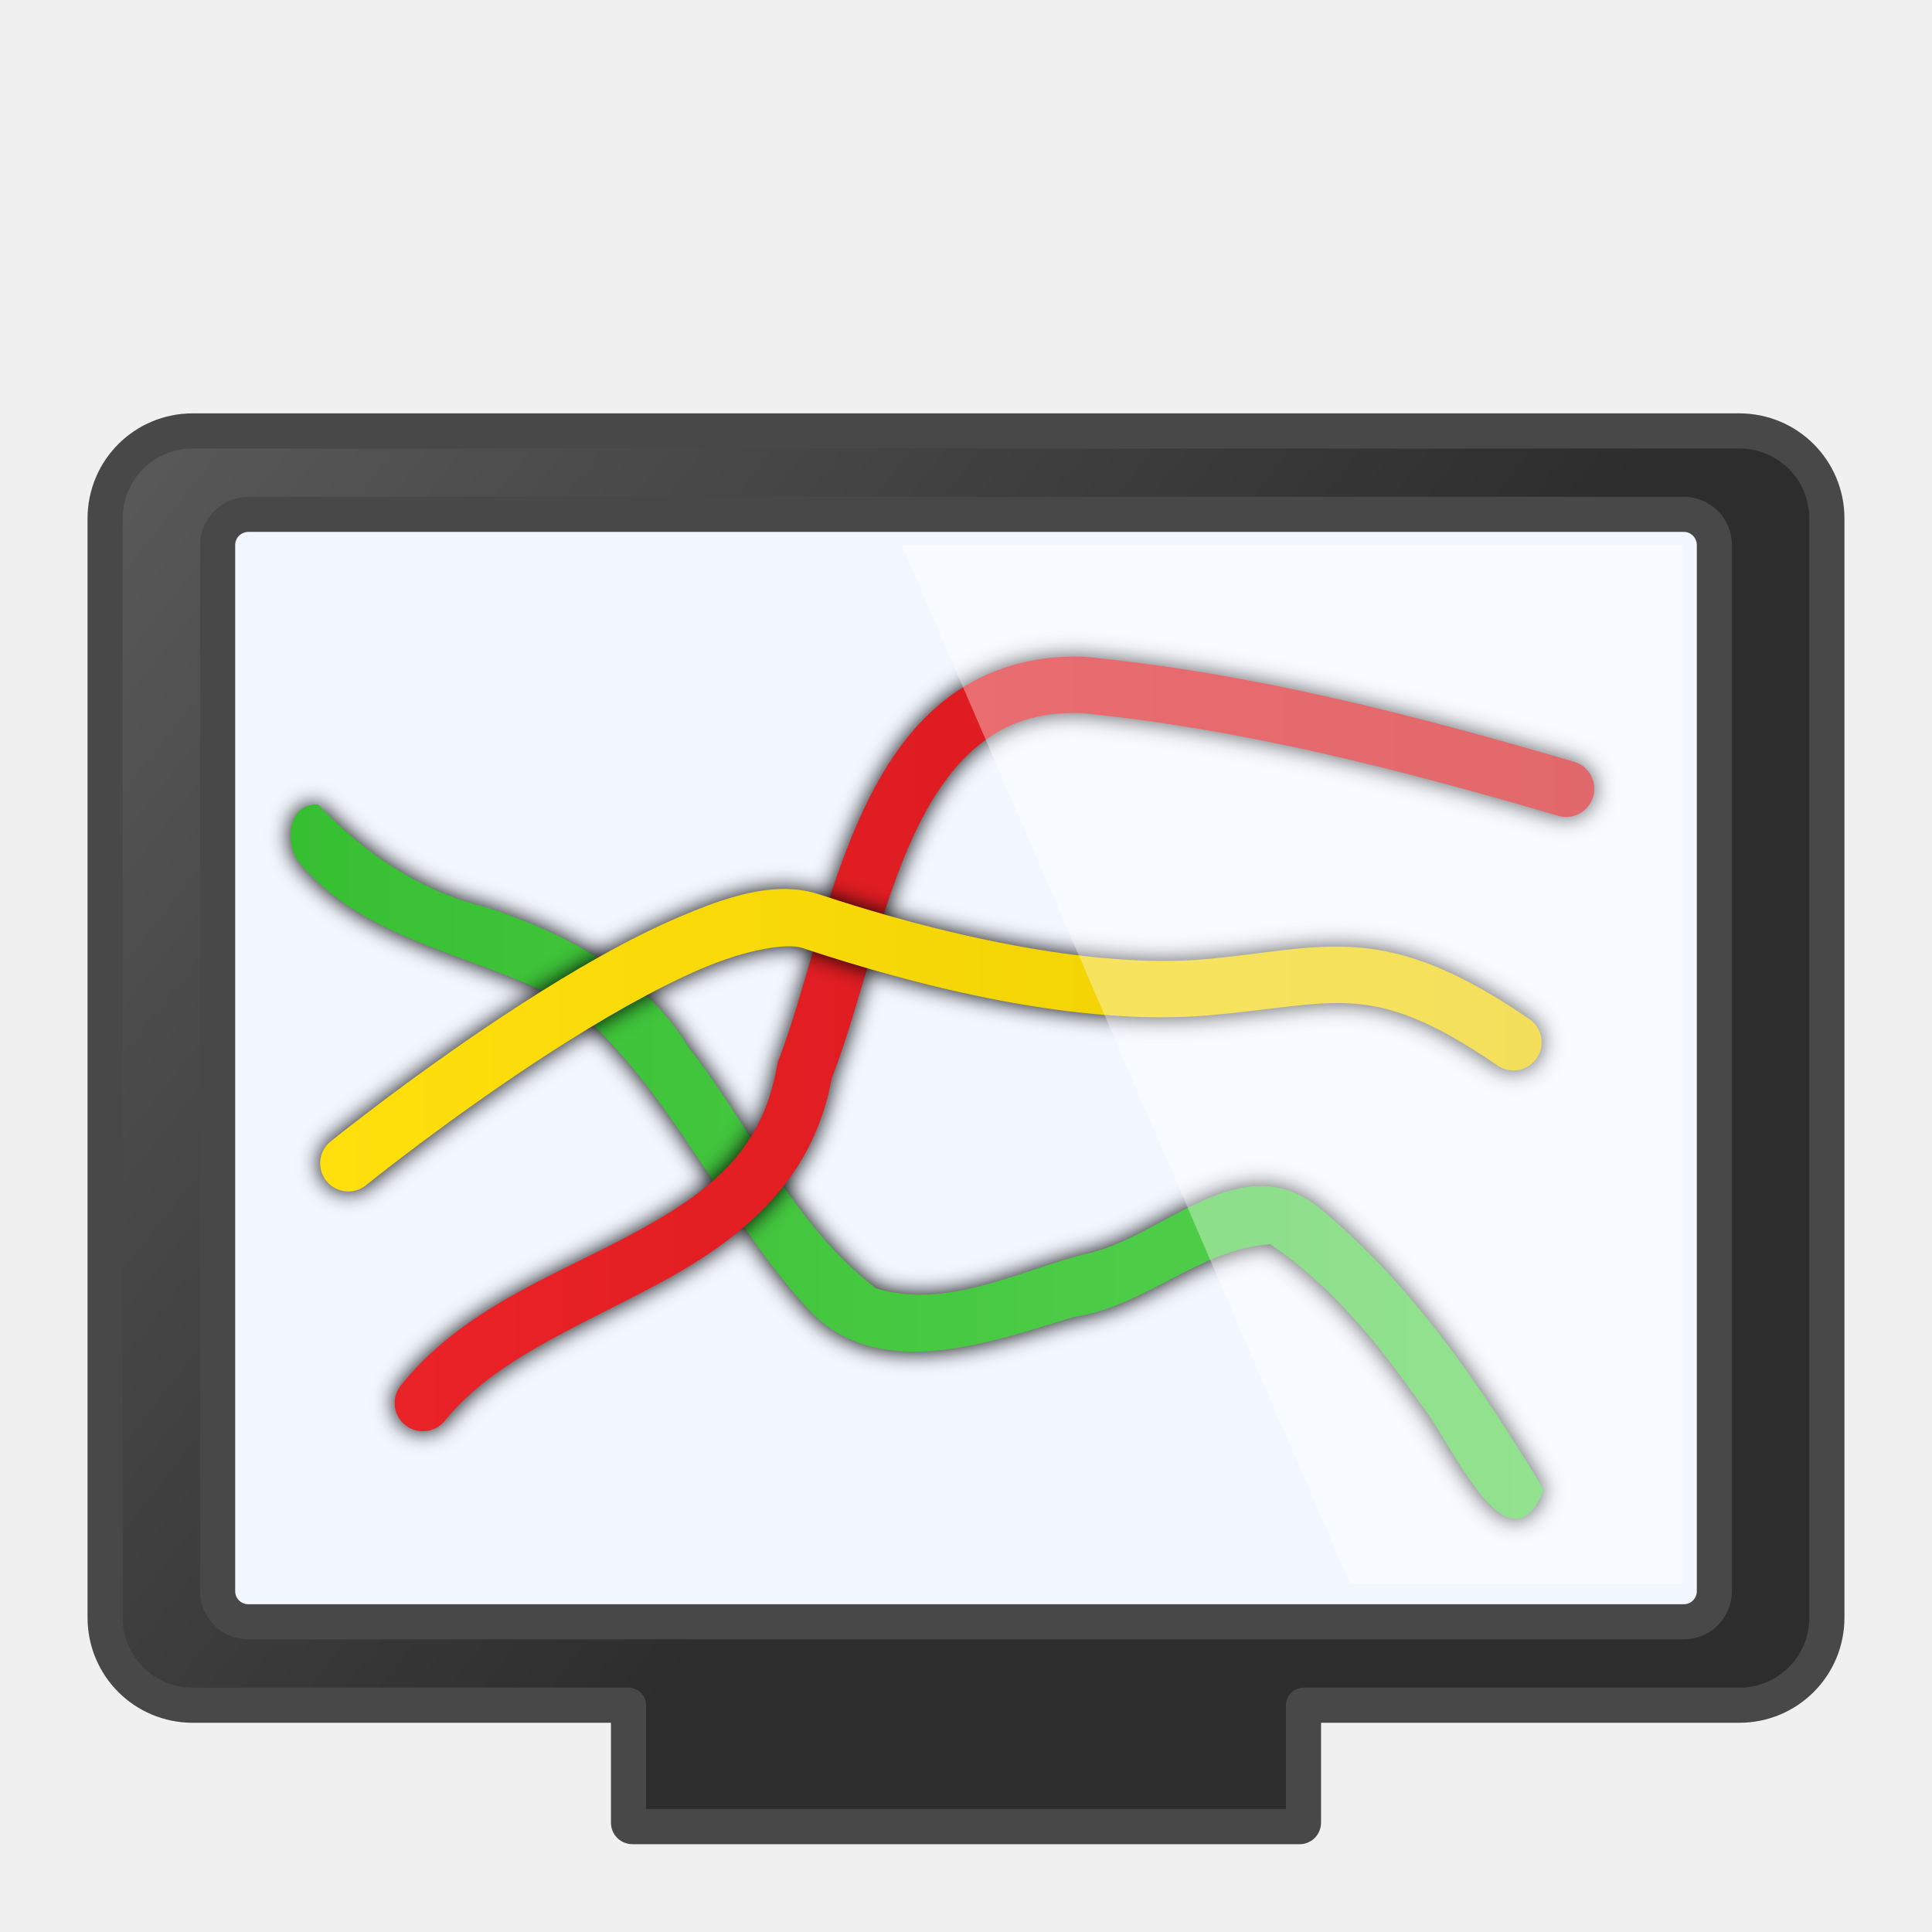
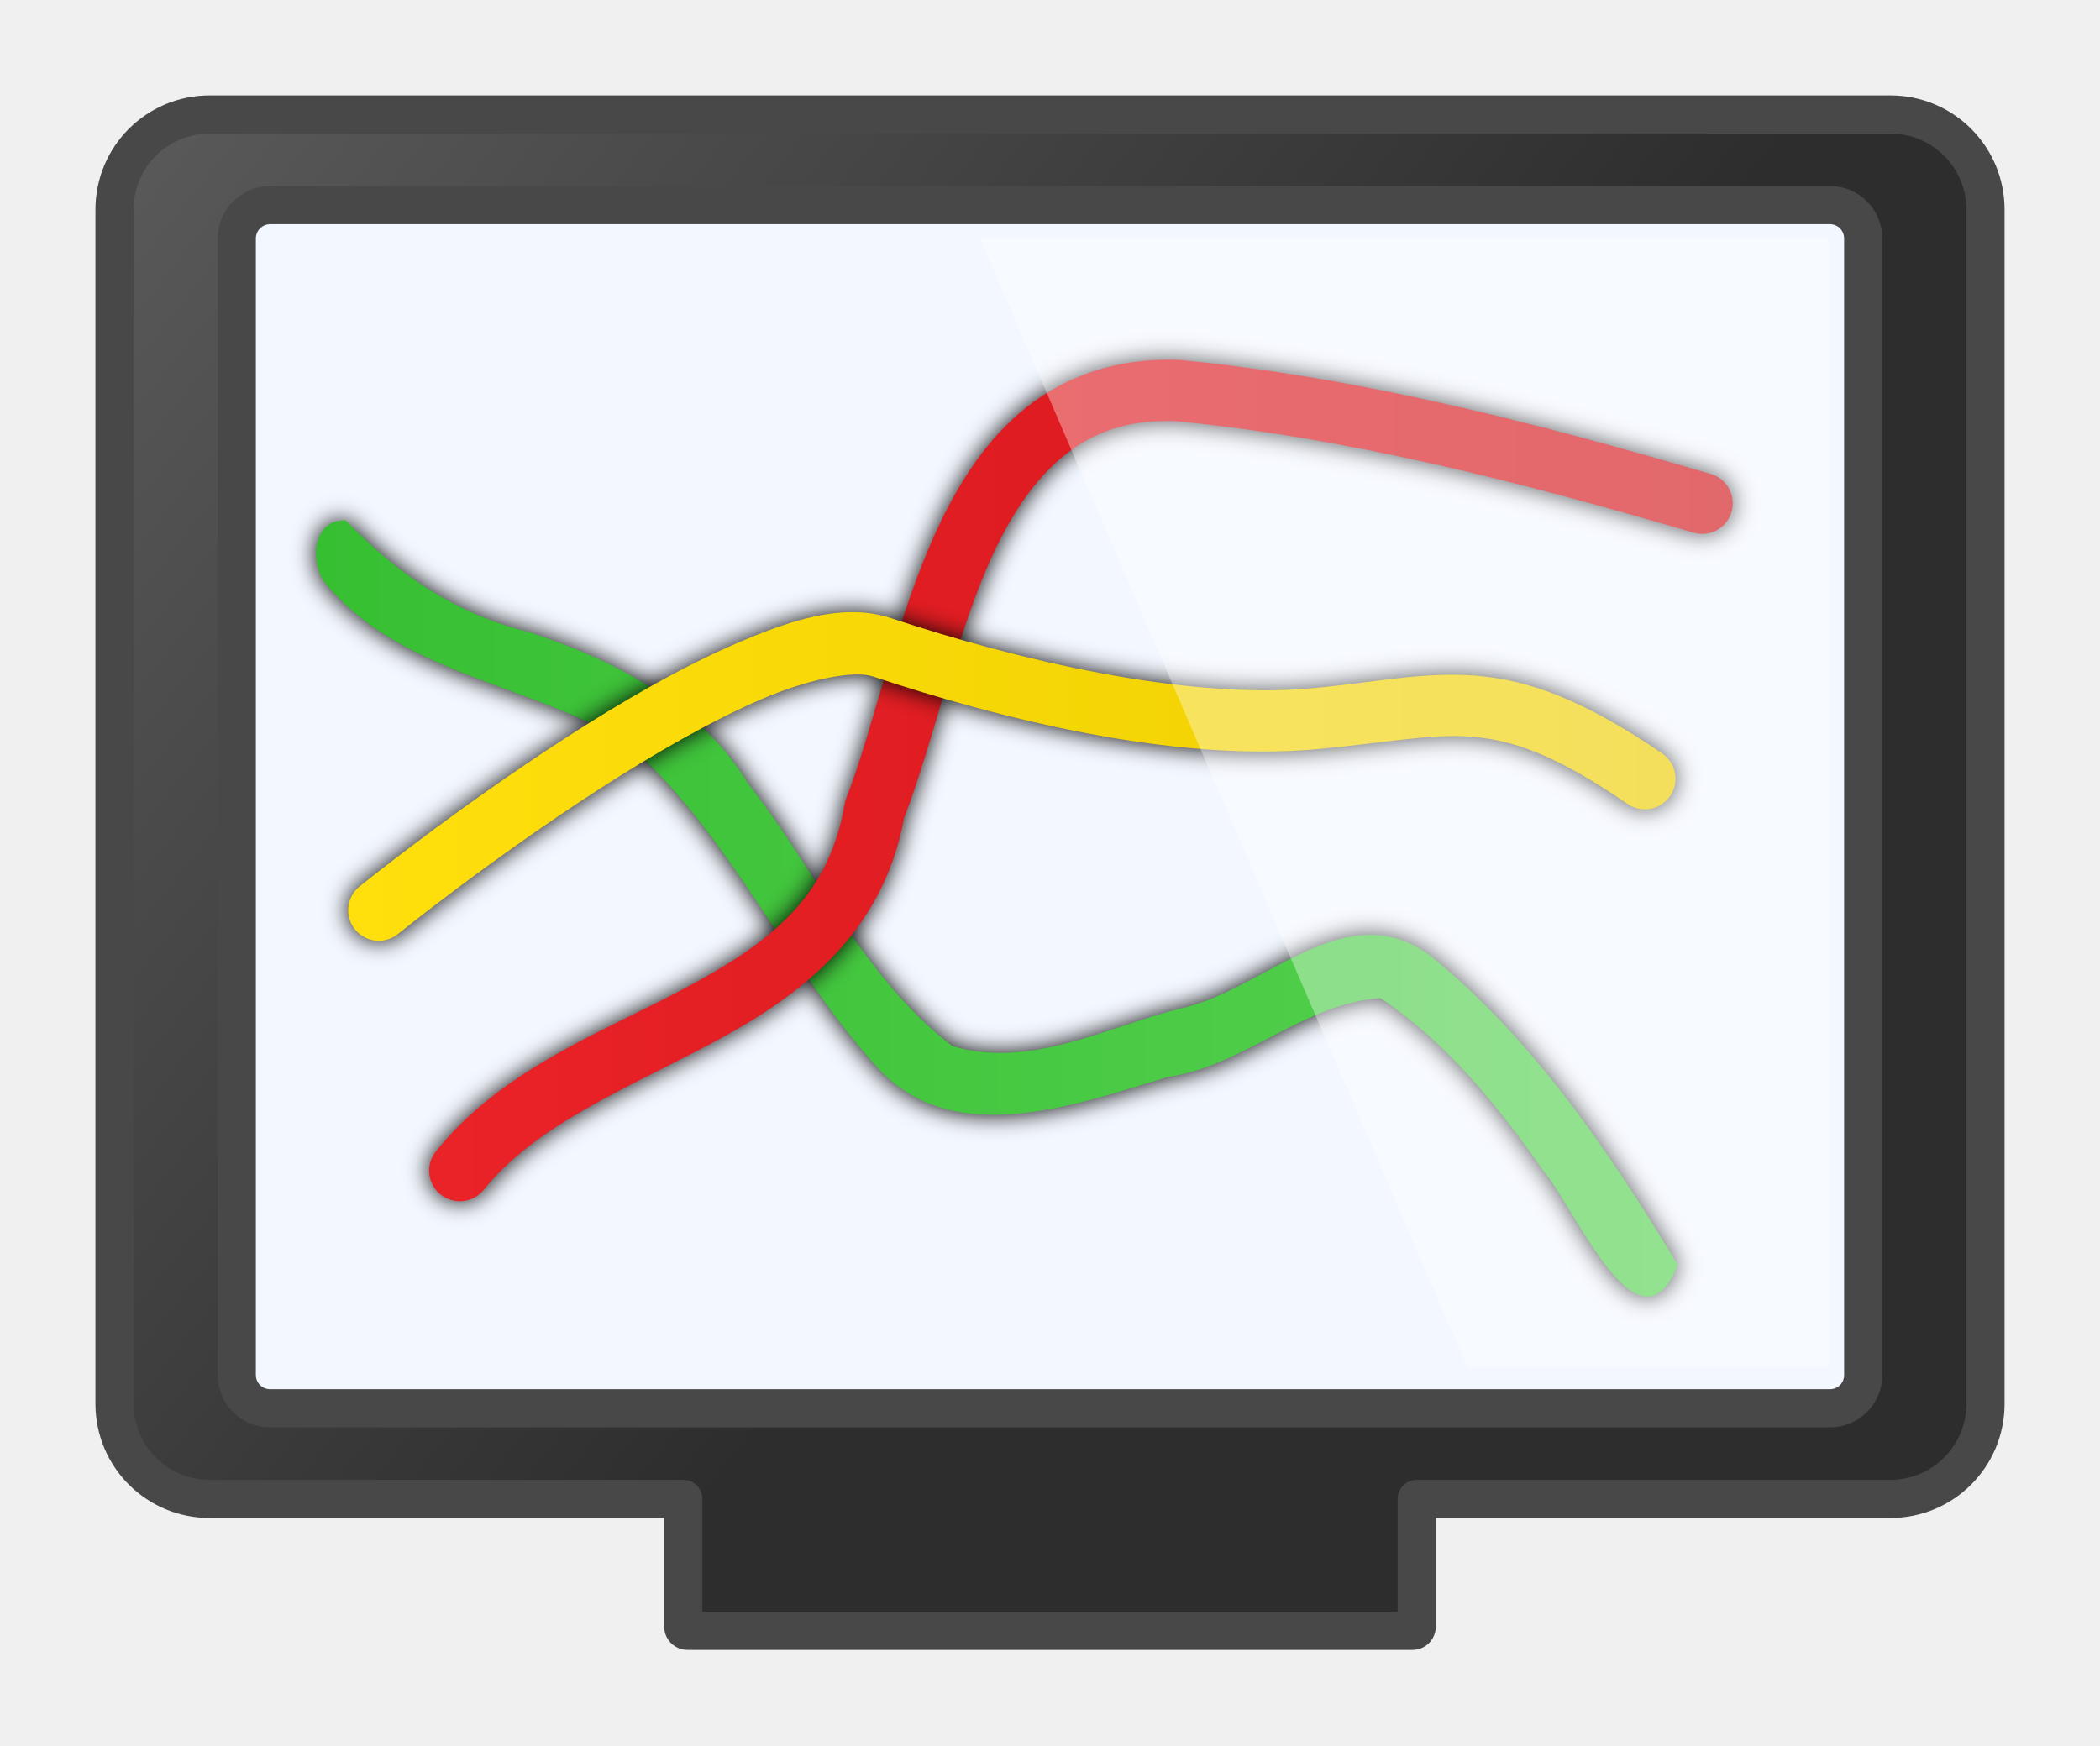
- <svg xmlns="http://www.w3.org/2000/svg" xmlns:xlink="http://www.w3.org/1999/xlink" width="110" height="110" id="svg2" version="1.1">
+ <svg xmlns="http://www.w3.org/2000/svg" xmlns:xlink="http://www.w3.org/1999/xlink" width="110.031" height="91.467" id="svg2" version="1.1">
  <defs id="defs4">
    <linearGradient id="linearGradient4018">
      <stop style="stop-color:#ffdf0c;stop-opacity:1;" offset="0" id="stop4020" />
      <stop style="stop-color:#edce00;stop-opacity:1;" offset="1" id="stop4022" />
    </linearGradient>
    <linearGradient id="linearGradient3992">
      <stop style="stop-color:#ea2328;stop-opacity:1;" offset="0" id="stop3994" />
      <stop style="stop-color:#d11419;stop-opacity:1;" offset="1" id="stop3996" />
    </linearGradient>
    <linearGradient id="linearGradient3946">
      <stop style="stop-color:#57d252;stop-opacity:1;" offset="0" id="stop3948" />
      <stop style="stop-color:#37bf32;stop-opacity:1;" offset="1" id="stop3950" />
    </linearGradient>
    <linearGradient id="linearGradient3855">
      <stop style="stop-color:#595959;stop-opacity:1;" offset="0" id="stop3857" />
      <stop style="stop-color:#2d2d2d;stop-opacity:1;" offset="1" id="stop3859" />
    </linearGradient>
    <linearGradient id="linearGradient3847">
      <stop style="stop-color:#000000;stop-opacity:1;" offset="0" id="stop3849" />
      <stop style="stop-color:#000000;stop-opacity:0;" offset="1" id="stop3851" />
    </linearGradient>
    <linearGradient xlink:href="#linearGradient3855" id="linearGradient3861" x1="523.779" y1="279.595" x2="772.246" y2="476.575" gradientUnits="userSpaceOnUse" />
    <linearGradient xlink:href="#linearGradient3855" id="linearGradient3865" gradientUnits="userSpaceOnUse" x1="523.779" y1="279.595" x2="772.246" y2="476.575" gradientTransform="matrix(0.869247,0,0,0.8690476,97.87163,57.64652)" />
    <linearGradient xlink:href="#linearGradient3855" id="linearGradient3870" gradientUnits="userSpaceOnUse" x1="523.779" y1="279.595" x2="772.246" y2="476.575" gradientTransform="matrix(0.3920705,0,0,0.1309524,455.0419,562.3704)" />
    <linearGradient xlink:href="#linearGradient3855" id="linearGradient3872" gradientUnits="userSpaceOnUse" x1="523.779" y1="279.595" x2="772.246" y2="476.575" />
    <linearGradient xlink:href="#linearGradient3855" id="linearGradient3875" gradientUnits="userSpaceOnUse" x1="523.779" y1="279.595" x2="772.246" y2="476.575" />
    <linearGradient xlink:href="#linearGradient3855" id="linearGradient3878" gradientUnits="userSpaceOnUse" x1="523.779" y1="279.595" x2="772.246" y2="476.575" gradientTransform="translate(-692.9647,172.7361)" />
-     <filter id="filter3928" width="1" height="1" x="0" y="0" color-interpolation-filters="sRGB">
+     <filter id="filter3928" width="1" height="1" x="0" y="0" style="color-interpolation-filters:sRGB">
      <feFlood id="feFlood3930" flood-opacity="0.997" flood-color="rgb(0,0,0)" result="flood" />
      <feComposite id="feComposite3932" in2="SourceGraphic" in="flood" operator="in" result="composite1" />
      <feGaussianBlur id="feGaussianBlur3934" stdDeviation="3" result="blur" />
      <feOffset id="feOffset3936" dx="0" dy="0" result="offset" />
      <feComposite id="feComposite3938" in2="offset" in="SourceGraphic" operator="over" result="composite2" />
    </filter>
    <linearGradient xlink:href="#linearGradient3946" id="linearGradient3952" x1="-104.472" y1="610.377" x2="229.762" y2="610.377" gradientUnits="userSpaceOnUse" />
    <linearGradient xlink:href="#linearGradient3946" id="linearGradient3955" gradientUnits="userSpaceOnUse" x1="-104.472" y1="610.377" x2="229.762" y2="610.377" />
    <linearGradient xlink:href="#linearGradient3946" id="linearGradient3958" gradientUnits="userSpaceOnUse" x1="-104.472" y1="610.377" x2="229.762" y2="610.377" />
    <linearGradient xlink:href="#linearGradient3946" id="linearGradient3961" gradientUnits="userSpaceOnUse" x1="-104.472" y1="610.377" x2="229.762" y2="610.377" gradientTransform="translate(3.030458,13.13198)" />
-     <filter id="filter3963" color-interpolation-filters="sRGB">
+     <filter id="filter3963" style="color-interpolation-filters:sRGB">
      <feFlood id="feFlood3965" flood-opacity="0.997" flood-color="rgb(0,0,0)" result="flood" />
      <feComposite id="feComposite3967" in2="SourceGraphic" in="flood" operator="in" result="composite1" />
      <feGaussianBlur id="feGaussianBlur3969" stdDeviation="3" result="blur" />
      <feOffset id="feOffset3971" dx="0" dy="0" result="offset" />
      <feComposite id="feComposite3973" in2="offset" in="SourceGraphic" operator="over" result="composite2" />
    </filter>
    <linearGradient xlink:href="#linearGradient3992" id="linearGradient3998" x1="-92.44" y1="609.533" x2="227.078" y2="609.533" gradientUnits="userSpaceOnUse" gradientTransform="translate(-22.22336,-18.18275)" />
-     <filter id="filter4000" color-interpolation-filters="sRGB">
+     <filter id="filter4000" style="color-interpolation-filters:sRGB">
      <feFlood id="feFlood4002" flood-opacity="0.997" flood-color="rgb(0,0,0)" result="flood" />
      <feComposite id="feComposite4004" in2="SourceGraphic" in="flood" operator="in" result="composite1" />
      <feGaussianBlur id="feGaussianBlur4006" stdDeviation="3" result="blur" />
      <feOffset id="feOffset4008" dx="0" dy="0" result="offset" />
      <feComposite id="feComposite4010" in2="offset" in="SourceGraphic" operator="over" result="composite2" />
    </filter>
    <linearGradient xlink:href="#linearGradient4018" id="linearGradient4024" x1="-106.63" y1="587.336" x2="218.632" y2="587.336" gradientUnits="userSpaceOnUse" gradientTransform="translate(1.28101,3.030492)" />
-     <filter id="filter4026" color-interpolation-filters="sRGB">
+     <filter id="filter4026" style="color-interpolation-filters:sRGB">
      <feFlood id="feFlood4028" flood-opacity="0.997" flood-color="rgb(0,0,0)" result="flood" />
      <feComposite id="feComposite4030" in2="SourceGraphic" in="flood" operator="in" result="composite1" />
      <feGaussianBlur id="feGaussianBlur4032" stdDeviation="3" result="blur" />
      <feOffset id="feOffset4034" dx="0" dy="0" result="offset" />
      <feComposite id="feComposite4036" in2="offset" in="SourceGraphic" operator="over" result="composite2" />
    </filter>
    <linearGradient xlink:href="#linearGradient3946" id="linearGradient4043" gradientUnits="userSpaceOnUse" gradientTransform="translate(3.030458,13.13198)" x1="-104.472" y1="610.377" x2="229.762" y2="610.377" />
    <linearGradient xlink:href="#linearGradient3992" id="linearGradient4045" gradientUnits="userSpaceOnUse" gradientTransform="translate(-22.22336,-18.18275)" x1="-92.44" y1="609.533" x2="227.078" y2="609.533" />
    <linearGradient xlink:href="#linearGradient4018" id="linearGradient4047" gradientUnits="userSpaceOnUse" gradientTransform="translate(1.28101,3.030492)" x1="-106.63" y1="587.336" x2="218.632" y2="587.336" />
    <linearGradient xlink:href="#linearGradient3855" id="linearGradient4065" gradientUnits="userSpaceOnUse" gradientTransform="translate(-692.9647,172.7361)" x1="523.779" y1="279.595" x2="772.246" y2="476.575" />
    <linearGradient xlink:href="#linearGradient3855" id="linearGradient4077" gradientUnits="userSpaceOnUse" gradientTransform="translate(-692.9647,172.7361)" x1="523.779" y1="279.595" x2="772.246" y2="476.575" />
    <linearGradient xlink:href="#linearGradient3946" id="linearGradient4079" gradientUnits="userSpaceOnUse" gradientTransform="translate(3.030458,13.13198)" x1="-104.472" y1="610.377" x2="229.762" y2="610.377" />
    <linearGradient xlink:href="#linearGradient3992" id="linearGradient4081" gradientUnits="userSpaceOnUse" gradientTransform="translate(-22.22336,-18.18275)" x1="-92.44" y1="609.533" x2="227.078" y2="609.533" />
    <linearGradient xlink:href="#linearGradient4018" id="linearGradient4083" gradientUnits="userSpaceOnUse" gradientTransform="translate(1.28101,3.030492)" x1="-106.63" y1="587.336" x2="218.632" y2="587.336" />
  </defs>
-   <g id="layer1" transform="translate(180.5512,-688.3766)">
+   <g id="layer1" transform="translate(180.5666,-706.9115)">
    <g id="g4067" transform="matrix(0.213764,0,0,0.213764,-137.426,618.1636)">
      <g id="g4061">
-         <rect style="color:#000000;fill:#f3f7ff;fill-opacity:1;fill-rule:nonzero;stroke:none;stroke-width:15;marker:none;visibility:visible;display:inline;overflow:visible;enable-background:accumulate" id="rect4049" width="420.223" height="310.117" x="-155.563" y="454.352" ry="1.037" />
-         <path style="color:#000000;fill:url(#linearGradient4077);fill-opacity:1;stroke:#484848;stroke-width:9.356;stroke-linecap:round;stroke-linejoin:round;stroke-miterlimit:4;stroke-opacity:1;stroke-dasharray:none;stroke-dashoffset:0;marker:none;visibility:visible;display:inline;overflow:visible;enable-background:accumulate" d="m -150.402,443.236 c -12.934,0 -23.344,10.409 -23.344,23.344 l 0,292.719 c 0,12.934 10.409,23.344 23.344,23.344 l 116.063,0 0,31.312 c 0,0.575 0.457,1.031 1.031,1.031 l 177.719,0 c 0.575,0 1.031,-0.457 1.031,-1.031 l 0,-31.312 116.062,0 c 12.934,0 23.344,-10.409 23.344,-23.344 l 0,-292.719 c 0,-12.934 -10.409,-23.344 -23.344,-23.344 l -411.906,0 z m 14.812,22.219 382.312,0 c 4.525,0 8.156,3.662 8.156,8.188 l 0,278.625 c 0,4.525 -3.631,8.156 -8.156,8.156 l -382.312,0 c -4.525,0 -8.188,-3.631 -8.188,-8.156 l 0,-278.625 c 0,-4.525 3.662,-8.188 8.188,-8.188 z" id="rect3069" />
+         <rect style="color:#000000;display:inline;overflow:visible;visibility:visible;fill:#f3f7ff;fill-opacity:1;fill-rule:nonzero;stroke:none;stroke-width:15;marker:none;enable-background:accumulate" id="rect4049" width="420.223" height="310.117" x="-155.563" y="454.352" ry="1.037" />
+         <path style="color:#000000;display:inline;overflow:visible;visibility:visible;fill:url(#linearGradient4077);fill-opacity:1;stroke:#484848;stroke-width:9.356;stroke-linecap:round;stroke-linejoin:round;stroke-miterlimit:4;stroke-dasharray:none;stroke-dashoffset:0;stroke-opacity:1;marker:none;enable-background:accumulate" d="m -150.402,443.236 c -12.934,0 -23.344,10.409 -23.344,23.344 v 292.719 c 0,12.934 10.409,23.344 23.344,23.344 h 116.063 v 31.312 c 0,0.575 0.457,1.031 1.031,1.031 H 144.41 c 0.575,0 1.031,-0.457 1.031,-1.031 v -31.312 h 116.062 c 12.934,0 23.344,-10.409 23.344,-23.344 V 466.58 c 0,-12.934 -10.409,-23.344 -23.344,-23.344 z m 14.812,22.219 h 382.312 c 4.525,0 8.156,3.662 8.156,8.188 v 278.625 c 0,4.525 -3.631,8.156 -8.156,8.156 h -382.312 c -4.525,0 -8.188,-3.631 -8.188,-8.156 v -278.625 c 0,-4.525 3.662,-8.188 8.188,-8.188 z" id="rect3069" />
      </g>
      <g transform="translate(-11.11168,15.15229)" id="g4038">
-         <path style="font-size:medium;font-style:normal;font-variant:normal;font-weight:normal;font-stretch:normal;text-indent:0;text-align:start;text-decoration:none;line-height:normal;letter-spacing:normal;word-spacing:normal;text-transform:none;direction:ltr;block-progression:tb;writing-mode:lr-tb;text-anchor:start;baseline-shift:baseline;color:#000000;fill:url(#linearGradient4079);fill-opacity:1;stroke:none;stroke-width:0;marker:none;visibility:visible;display:inline;overflow:visible;filter:url(#filter3963);enable-background:accumulate;font-family:Sans;-inkscape-font-specification:Sans" d="m 225.312,527.569 c -12.505,13.134 -27.155,23.066 -44.967,27.412 -20.959,6.868 -41.741,17.611 -53.591,37.016 -16.701,21.32 -28.303,47.728 -50.048,64.415 -18.677,5.811 -37.64,-4.451 -55.515,-9.046 -20.744,-4.125 -40.957,-28.776 -61.933,-12.892 -25.209,20.482 -43.762,48.069 -60.47,75.63 9.387,23.566 24.7,-12.943 32.641,-22.606 11.229,-16.076 23.809,-31.736 40.23,-42.788 18.903,1.287 33.38,16.617 52.257,19.377 22.187,6.66 52.178,17.926 70.772,-2.051 23.023,-25.084 36.324,-58.146 62.509,-80.4 23.88,-14.281 55.527,-16.532 73.719,-39.421 3.055,-5.216 2.296,-14.84 -5.605,-14.648 z" id="path3940" transform="matrix(-1,0,0,1,119.3438,-4.1601031e-6)" />
-         <path style="font-size:medium;font-style:normal;font-variant:normal;font-weight:normal;font-stretch:normal;text-indent:0;text-align:start;text-decoration:none;line-height:normal;letter-spacing:normal;word-spacing:normal;text-transform:none;direction:ltr;block-progression:tb;writing-mode:lr-tb;text-anchor:start;baseline-shift:baseline;color:#000000;fill:url(#linearGradient4081);fill-opacity:1;stroke:none;stroke-width:15;marker:none;visibility:visible;display:inline;overflow:visible;filter:url(#filter4000);enable-background:accumulate;font-family:Sans;-inkscape-font-specification:Sans" d="m -107.067,488.192 a 7.501,7.501 0 0 0 -5.875,12.281 c 16.1,20.078 40.515,29.046 60.656,39.781 20.141,10.735 35.551,21.776 39.5,45.469 l 0.156,0.75 0.281,0.719 c 6.946,17.84 12.064,44.195 22.594,66.562 5.265,11.184 11.997,21.539 21.562,29.125 9.565,7.586 22.005,12.08 36.938,11.594 l 0.25,-0.031 0.219,0 c 44.358,-4.271 87.742,-15.497 129.875,-27.844 a 7.501,7.501 0 1 0 -4.219,-14.375 c -41.71,12.223 -84.096,23.107 -126.781,27.25 -11.738,0.35 -20,-2.817 -26.969,-8.344 -7.002,-5.553 -12.64,-13.825 -17.312,-23.75 C 14.522,627.656 9.45,602.109 1.745,582.161 -3.518,553.433 -24.205,538.239 -45.223,527.036 -66.521,515.684 -88.535,506.89 -101.223,491.067 a 7.501,7.501 0 0 0 -5.844,-2.875 z" id="path3981" transform="matrix(1,0,0,-1,29.15304,1182.701)" />
-         <path style="font-size:medium;font-style:normal;font-variant:normal;font-weight:normal;font-stretch:normal;text-indent:0;text-align:start;text-decoration:none;line-height:normal;letter-spacing:normal;word-spacing:normal;text-transform:none;direction:ltr;block-progression:tb;writing-mode:lr-tb;text-anchor:start;baseline-shift:baseline;color:#000000;fill:url(#linearGradient4083);fill-opacity:1;stroke:none;stroke-width:15;marker:none;visibility:visible;display:inline;overflow:visible;filter:url(#filter4026);enable-background:accumulate;font-family:Sans;-inkscape-font-specification:Sans" d="m 19.094,550.093 c -8.958,-0.223 -18.577,3.062 -28.813,7.438 -13.647,5.834 -28.353,14.37 -42.031,23.188 -27.357,17.635 -50.688,36.5 -50.688,36.5 a 7.501,7.501 0 1 0 9.438,11.656 c 0,0 22.847,-18.431 49.375,-35.531 13.264,-8.55 27.447,-16.728 39.781,-22 12.334,-5.272 22.892,-6.876 26.938,-5.531 31.299,10.406 73.514,21.016 108.594,17.906 16.963,-1.504 27.994,-3.894 38.219,-3.094 10.225,0.8 20.708,4.419 38.25,16.438 a 7.507,7.507 0 1 0 8.5,-12.375 c -18.749,-12.845 -32.45,-18.003 -45.594,-19.031 -13.144,-1.028 -24.659,1.704 -40.688,3.125 -30.903,2.74 -72.278,-7.118 -102.562,-17.188 -2.838,-0.943 -5.733,-1.426 -8.719,-1.5 z" id="path4012" />
+         <path style="color:#000000;font-style:normal;font-variant:normal;font-weight:normal;font-stretch:normal;font-size:medium;line-height:normal;font-family:Sans;-inkscape-font-specification:Sans;text-indent:0;text-align:start;text-decoration:none;text-decoration-line:none;letter-spacing:normal;word-spacing:normal;text-transform:none;writing-mode:lr-tb;direction:ltr;baseline-shift:baseline;text-anchor:start;display:inline;overflow:visible;visibility:visible;fill:url(#linearGradient4079);fill-opacity:1;stroke:none;stroke-width:0;marker:none;filter:url(#filter3963);enable-background:accumulate" d="m 225.312,527.569 c -12.505,13.134 -27.155,23.066 -44.967,27.412 -20.959,6.868 -41.741,17.611 -53.591,37.016 -16.701,21.32 -28.303,47.728 -50.048,64.415 -18.677,5.811 -37.64,-4.451 -55.515,-9.046 -20.744,-4.125 -40.957,-28.776 -61.933,-12.892 -25.209,20.482 -43.762,48.069 -60.47,75.63 9.387,23.566 24.7,-12.943 32.641,-22.606 11.229,-16.076 23.809,-31.736 40.23,-42.788 18.903,1.287 33.38,16.617 52.257,19.377 22.187,6.66 52.178,17.926 70.772,-2.051 23.023,-25.084 36.324,-58.146 62.509,-80.4 23.88,-14.281 55.527,-16.532 73.719,-39.421 3.055,-5.216 2.296,-14.84 -5.605,-14.648 z" id="path3940" transform="matrix(-1,0,0,1,119.3438,-4.1601031e-6)" />
+         <path style="color:#000000;font-style:normal;font-variant:normal;font-weight:normal;font-stretch:normal;font-size:medium;line-height:normal;font-family:Sans;-inkscape-font-specification:Sans;text-indent:0;text-align:start;text-decoration:none;text-decoration-line:none;letter-spacing:normal;word-spacing:normal;text-transform:none;writing-mode:lr-tb;direction:ltr;baseline-shift:baseline;text-anchor:start;display:inline;overflow:visible;visibility:visible;fill:url(#linearGradient4081);fill-opacity:1;stroke:none;stroke-width:15;marker:none;filter:url(#filter4000);enable-background:accumulate" d="m -107.067,488.192 a 7.501,7.501 0 0 0 -5.875,12.281 c 16.1,20.078 40.515,29.046 60.656,39.781 20.141,10.735 35.551,21.776 39.5,45.469 l 0.156,0.75 0.281,0.719 c 6.946,17.84 12.064,44.195 22.594,66.562 5.265,11.184 11.997,21.539 21.562,29.125 9.565,7.586 22.005,12.08 36.938,11.594 l 0.25,-0.031 h 0.219 c 44.358,-4.271 87.742,-15.497 129.875,-27.844 a 7.501,7.501 0 1 0 -4.219,-14.375 c -41.71,12.223 -84.096,23.107 -126.781,27.25 -11.738,0.35 -20,-2.817 -26.969,-8.344 -7.002,-5.553 -12.64,-13.825 -17.312,-23.75 C 14.522,627.656 9.45,602.109 1.745,582.161 -3.518,553.433 -24.205,538.239 -45.223,527.036 -66.521,515.684 -88.535,506.89 -101.223,491.067 a 7.501,7.501 0 0 0 -5.844,-2.875 z" id="path3981" transform="matrix(1,0,0,-1,29.15304,1182.701)" />
+         <path style="color:#000000;font-style:normal;font-variant:normal;font-weight:normal;font-stretch:normal;font-size:medium;line-height:normal;font-family:Sans;-inkscape-font-specification:Sans;text-indent:0;text-align:start;text-decoration:none;text-decoration-line:none;letter-spacing:normal;word-spacing:normal;text-transform:none;writing-mode:lr-tb;direction:ltr;baseline-shift:baseline;text-anchor:start;display:inline;overflow:visible;visibility:visible;fill:url(#linearGradient4083);fill-opacity:1;stroke:none;stroke-width:15;marker:none;filter:url(#filter4026);enable-background:accumulate" d="m 19.094,550.093 c -8.958,-0.223 -18.577,3.062 -28.813,7.438 -13.647,5.834 -28.353,14.37 -42.031,23.188 -27.357,17.635 -50.688,36.5 -50.688,36.5 a 7.501,7.501 0 1 0 9.438,11.656 c 0,0 22.847,-18.431 49.375,-35.531 13.264,-8.55 27.447,-16.728 39.781,-22 12.334,-5.272 22.892,-6.876 26.938,-5.531 31.299,10.406 73.514,21.016 108.594,17.906 16.963,-1.504 27.994,-3.894 38.219,-3.094 10.225,0.8 20.708,4.419 38.25,16.438 a 7.507,7.507 0 1 0 8.5,-12.375 c -18.749,-12.845 -32.45,-18.003 -45.594,-19.031 -13.144,-1.028 -24.659,1.704 -40.688,3.125 -30.903,2.74 -72.278,-7.118 -102.562,-17.188 -2.838,-0.943 -5.733,-1.426 -8.719,-1.5 z" id="path4012" />
      </g>
-       <path id="path4059" d="m 246.477,473.545 -208.091,0 119.448,276.782 88.643,0 z" style="opacity:0.356;fill:#ffffff;fill-opacity:1;stroke:none" />
+       <path id="path4059" d="M 246.477,473.545 H 38.386 l 119.448,276.782 h 88.643 z" style="opacity:0.356;fill:#ffffff;fill-opacity:1;stroke:none" />
    </g>
  </g>
</svg>
